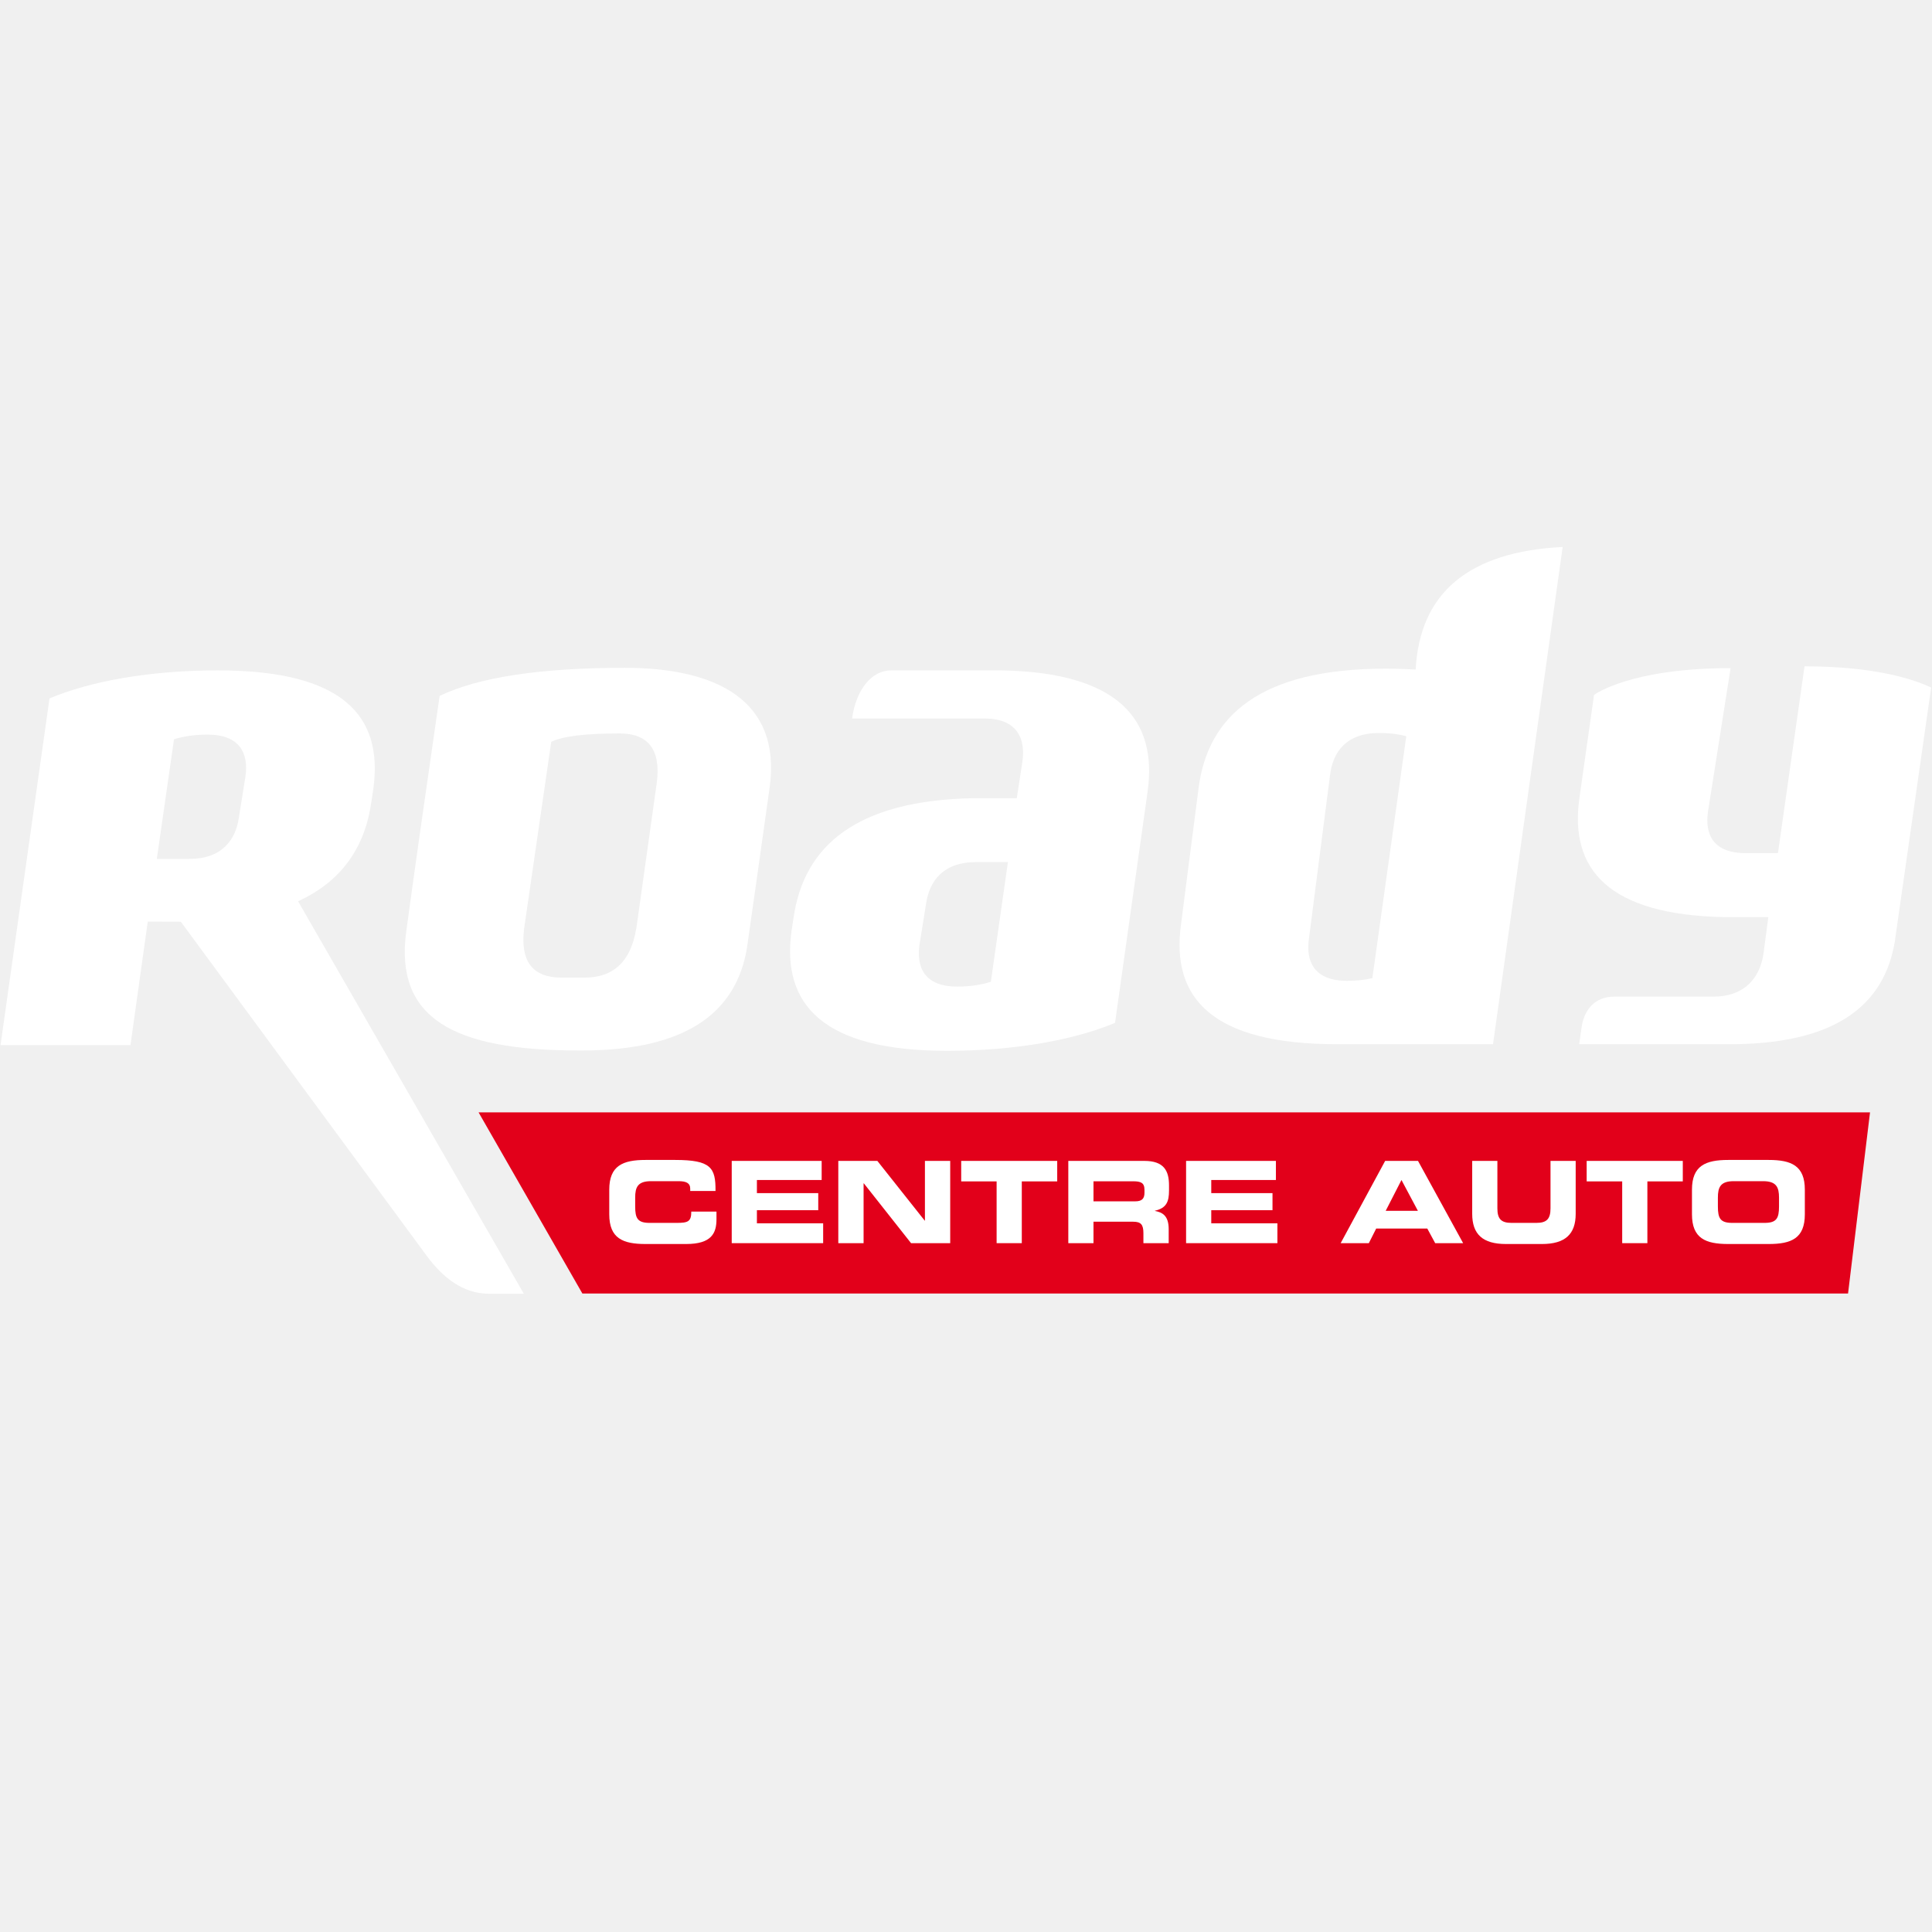
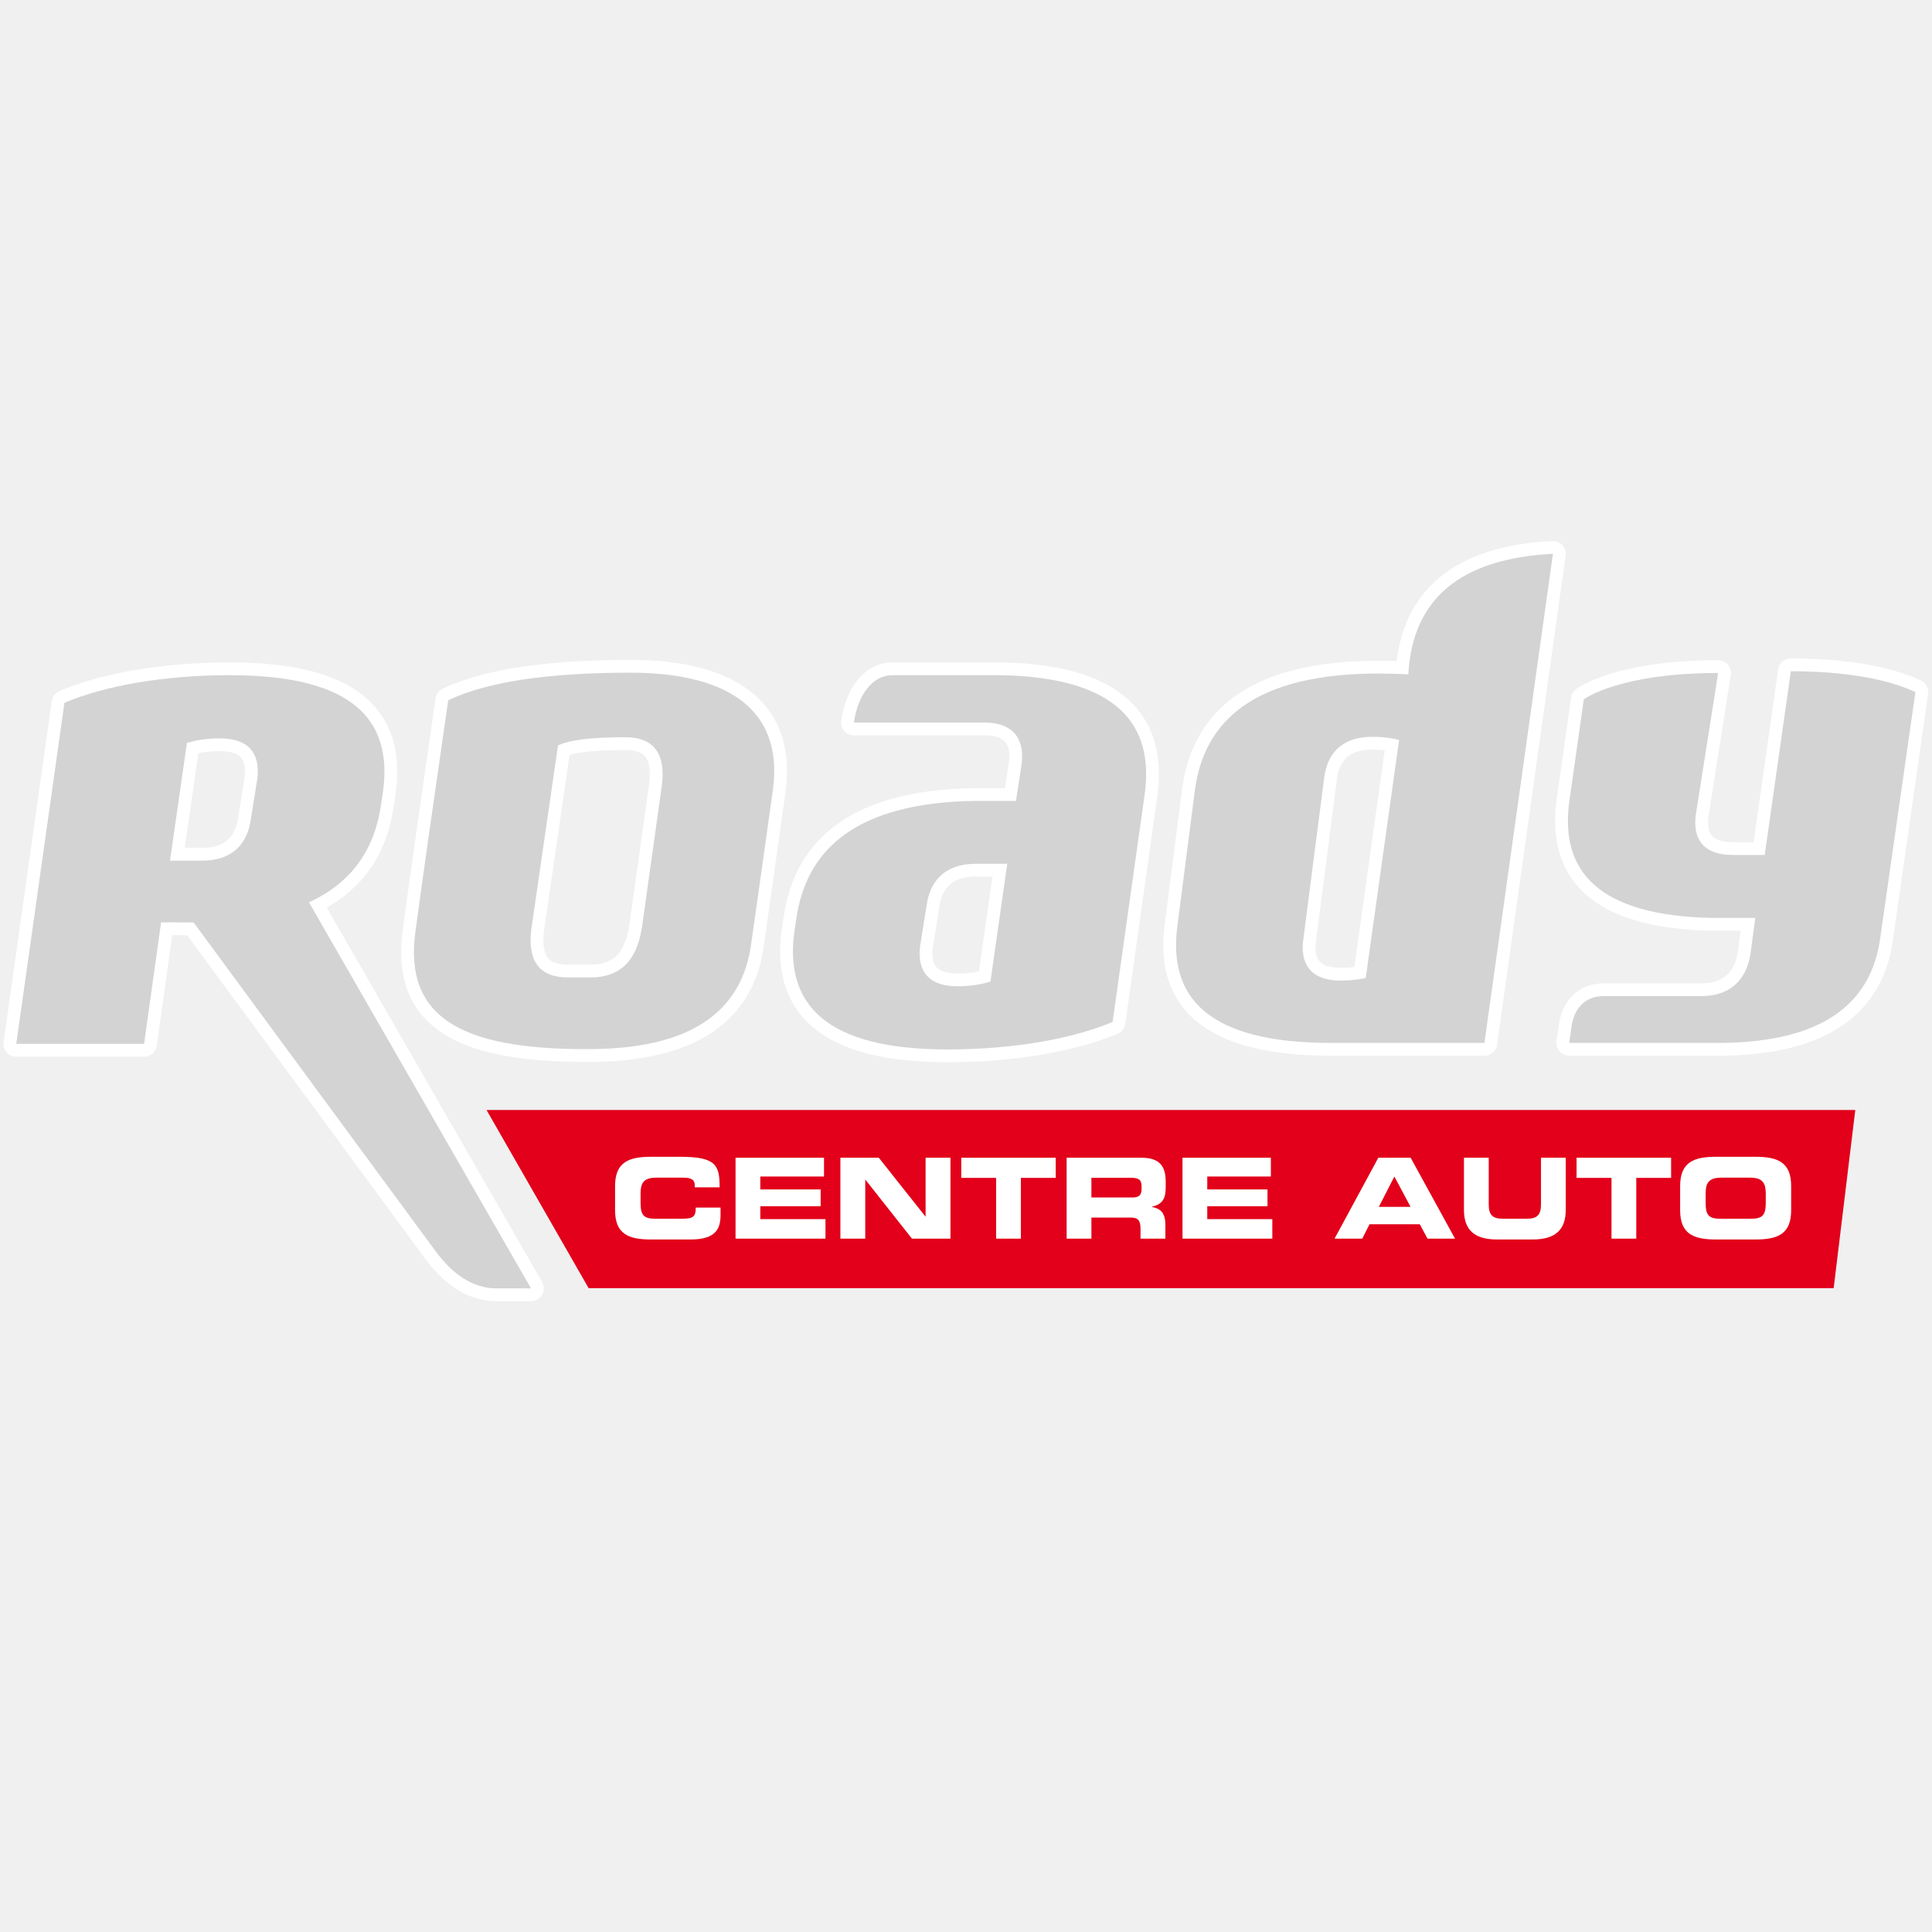
- <svg xmlns="http://www.w3.org/2000/svg" version="1.2" viewBox="0 0 1811 1811" width="1811" height="1811" id="svg15">
-   <defs id="defs15" />
+ <svg xmlns="http://www.w3.org/2000/svg" version="1.2" viewBox="-15 -15 1841 1841" width="1811" height="1811" id="svg15">
+   <defs>
+     <style>
+       /* brand grey, lighter on dark and darker on light backgrounds,
+          with a thin white outline */
+       .s2 { fill: #d3d3d3; stroke: #ffffff; stroke-width: 24.38px; stroke-linejoin: round; paint-order: stroke }
+ 
+       @media (prefers-color-scheme: light) {
+       .s2 { fill: #434343 }
+       }
+ </style>
+      id="defs15"
+   </defs>
  <style id="style1">
		.s0 { fill: #e2001a }
		.s1 { fill: #ffffff }
- 		.s2 { fill: #1a171a }
	</style>
  <g id="logo Raody Quadri">
    <g id="g15">
      <g id="g9" transform="translate(0,512)">
        <path id="&lt;Path&gt;" class="s0" d="m 1752.9,530.7 -20.6,169.8 H 545.9 L 448.6,530.7 Z" />
        <g id="&lt;Group&gt;">
          <path id="&lt;Compound Path&gt;" class="s1" d="m 571.1,603.2 c 0,-22.5 12.7,-27.9 34,-27.9 h 27.8 c 33.6,0 38,7.3 37.8,29.1 H 647 v -2.1 c 0,-5.5 -4,-7.1 -11,-7.1 h -25.8 c -12.5,0 -14.8,5.8 -14.8,15.4 v 8.3 c 0,11.2 2.3,15.4 13.6,15.4 h 25.2 c 10.6,0 13.8,-1.1 13.8,-10.6 h 23.6 v 7.2 c 0,13 -4.6,23.2 -28.4,23.2 h -38.1 c -21.3,0 -34,-5.3 -34,-27.9 z" />
          <path id="path1" class="s1" d="m 685.9,576.2 h 84.3 v 17.9 h -60.7 v 12.3 H 767 v 16 h -57.5 v 12.3 h 62.1 v 18.6 h -85.7 z" />
          <path id="path2" class="s1" d="m 785.8,576.2 h 36.6 l 44.4,56 h 0.2 v -56 h 23.7 v 77.1 H 854 l -44.3,-56.1 h -0.2 v 56.1 h -23.7 z" />
          <path id="path3" class="s1" d="m 901,576.2 h 90 v 19.2 h -33.2 v 57.9 H 934.2 V 595.4 H 901 Z" />
          <path id="path4" fill-rule="evenodd" class="s1" d="m 1001.4,576.2 h 71.3 c 18.2,0 23.1,9.1 23.1,22.9 v 4.9 c 0,10.3 -2.3,16.4 -13.2,18.9 v 0.2 c 7,1.3 12.9,4.4 12.9,17.1 v 13.1 h -23.7 V 644 c 0,-8.1 -2.3,-10.8 -9.6,-10.8 H 1025 v 20.1 h -23.6 z m 23.6,37.9 h 39.1 c 6.4,0 8.7,-2.6 8.7,-8.1 v -2.6 c 0,-6.8 -3.4,-8.1 -10.9,-8.1 H 1025 Z" />
          <path id="path5" class="s1" d="m 1111.8,576.2 h 84.2 v 17.9 h -60.6 v 12.3 h 57.4 v 16 h -57.4 v 12.3 h 62 v 18.6 h -85.6 z" />
          <path id="path6" fill-rule="evenodd" class="s1" d="m 1298.4,576.2 h 30.8 l 42.3,77.1 h -26.2 l -7.4,-13.7 H 1290 l -6.9,13.7 h -26.4 z m 0.5,46.8 h 30.2 l -15.4,-28.9 z" />
          <path id="path7" class="s1" d="m 1380,576.2 h 23.6 v 44.5 c 0,9.8 3.5,13.6 13.2,13.6 h 23.4 c 9.7,0 13.2,-3.8 13.2,-13.6 v -44.5 h 23.6 v 49.6 c 0,19.1 -9.9,28.3 -31.6,28.3 h -33.8 c -21.8,0 -31.6,-9.2 -31.6,-28.3 z" />
          <path id="path8" class="s1" d="m 1487.3,576.2 h 90.1 v 19.2 h -33.2 v 57.9 h -23.6 v -57.9 h -33.3 z" />
          <path id="path9" fill-rule="evenodd" class="s1" d="m 1586,603.2 c 0,-22.5 12.7,-27.9 34,-27.9 h 37.9 c 21.3,0 33.9,5.4 33.9,27.9 v 23 c 0,22.6 -12.6,27.9 -33.9,27.9 H 1620 c -21.3,0 -34,-5.3 -34,-27.9 z m 24.3,15.7 c 0,11.2 2.3,15.4 13.5,15.4 h 30.2 c 11.2,0 13.6,-4.2 13.6,-15.4 v -8.3 c 0,-9.6 -2.4,-15.4 -14.9,-15.4 h -27.6 c -12.5,0 -14.8,5.8 -14.8,15.4 z" />
        </g>
      </g>
      <g id="g14">
-         <path id="path10" fill-rule="evenodd" class="s2" d="m 1464.8,512.7 -65.3,466.1 q -135,0 -146.3,0 c -116.6,0 -155.6,-42.8 -146.2,-112 l 16.4,-127.2 c 8.5,-69.2 58.7,-112.8 175.3,-112.8 10,0 19.1,0.3 28.3,0.8 q 5.8,-108.1 137.8,-114.9 z m -146.6,177.4 c -6.6,-1.8 -14.8,-3 -25.6,-3 -30.7,0 -43.2,17.9 -45.8,39.1 l -19.9,154.1 c -2.9,21.1 5.1,39.1 35.7,39.1 9.6,0 17.2,-1 23.8,-2.5 z" style="fill:#ffffff;fill-opacity:1" />
-         <path id="path11" fill-rule="evenodd" class="s2" d="m 348,752.3 c -6,41.5 -27.2,73.5 -68.6,92.5 L 491,1212.7 h -32.6 c -24.4,0 -43.5,-15.2 -58.6,-35.8 L 169.5,864 l -31,-0.1 -16.2,115.8 H 0.5 l 45.9,-325 c 38.1,-16.1 93.8,-26.3 157.8,-26.3 116.7,0 155.4,42.1 145.7,111.4 z M 194.5,688.6 c -13.4,0 -23.3,1.9 -31.4,4.4 L 147,805.1 h 30 c 30.9,0.2 43.8,-17.6 46.9,-38.6 l 6.2,-38.8 c 2.9,-21.2 -4.8,-39.1 -35.6,-39.1 z" style="fill:#ffffff;fill-opacity:1" />
-         <g id="g12" style="fill:#ffffff;fill-opacity:1" transform="translate(0,512)">
-           <path id="path12" fill-rule="evenodd" class="s2" d="m 939,116.4 c 109.9,2.1 146.2,46.4 136.7,113.9 l -30.5,216.5 C 1007,462.8 951.7,473 887.6,473 771.2,473 732.4,429.5 742,360.4 l 1.9,-12.5 C 753.7,281 802.5,238.2 912.6,236.2 h 40.5 l 5.3,-34.4 c 3,-21.2 -4.8,-40.3 -35.5,-40.3 H 798.7 c 3.8,-27.2 18.4,-45.1 36.5,-45.1 z m 5.8,179.7 H 915 c -30.9,0 -43.8,17.7 -46.9,38.9 l -6.2,38.6 c -3,21.2 4.7,39.2 35.4,39.2 13.6,0 23.4,-2 31.5,-4.5 z" style="fill:#ffffff;fill-opacity:1" />
+         <path id="path10" fill-rule="evenodd" class="s2" d="m 1464.8,512.7 -65.3,466.1 q -135,0 -146.3,0 c -116.6,0 -155.6,-42.8 -146.2,-112 l 16.4,-127.2 c 8.5,-69.2 58.7,-112.8 175.3,-112.8 10,0 19.1,0.3 28.3,0.8 q 5.8,-108.1 137.8,-114.9 z m -146.6,177.4 c -6.6,-1.8 -14.8,-3 -25.6,-3 -30.7,0 -43.2,17.9 -45.8,39.1 l -19.9,154.1 c -2.9,21.1 5.1,39.1 35.7,39.1 9.6,0 17.2,-1 23.8,-2.5 z" />
+         <path id="path11" fill-rule="evenodd" class="s2" d="m 348,752.3 c -6,41.5 -27.2,73.5 -68.6,92.5 L 491,1212.7 h -32.6 c -24.4,0 -43.5,-15.2 -58.6,-35.8 L 169.5,864 l -31,-0.1 -16.2,115.8 H 0.5 l 45.9,-325 c 38.1,-16.1 93.8,-26.3 157.8,-26.3 116.7,0 155.4,42.1 145.7,111.4 z M 194.5,688.6 c -13.4,0 -23.3,1.9 -31.4,4.4 L 147,805.1 h 30 c 30.9,0.2 43.8,-17.6 46.9,-38.6 l 6.2,-38.8 c 2.9,-21.2 -4.8,-39.1 -35.6,-39.1 z" />
+         <g id="g12" transform="translate(0,512)">
+           <path id="path12" fill-rule="evenodd" class="s2" d="m 939,116.4 c 109.9,2.1 146.2,46.4 136.7,113.9 l -30.5,216.5 C 1007,462.8 951.7,473 887.6,473 771.2,473 732.4,429.5 742,360.4 l 1.9,-12.5 C 753.7,281 802.5,238.2 912.6,236.2 h 40.5 l 5.3,-34.4 c 3,-21.2 -4.8,-40.3 -35.5,-40.3 H 798.7 c 3.8,-27.2 18.4,-45.1 36.5,-45.1 z m 5.8,179.7 H 915 c -30.9,0 -43.8,17.7 -46.9,38.9 l -6.2,38.6 c -3,21.2 4.7,39.2 35.4,39.2 13.6,0 23.4,-2 31.5,-4.5 z" />
        </g>
-         <path id="path13" fill-rule="evenodd" class="s2" d="m 721.5,737.7 c -4.1,29.7 -20,141.9 -21.3,150.8 -9.8,58.8 -54.3,96.2 -154.8,96.2 q -2,0 -2.6,0 c -118.6,0 -172.9,-30.6 -162,-111.6 q 11,-81 31.3,-220.8 55,-26.3 173.7,-26.3 c 86,0 146.6,30.7 135.7,111.7 z M 547.7,916.4 q 41,0.1 48.6,-45.5 h 0.1 l 19.3,-137.5 q 5.7,-45.9 -35,-45.9 -48.2,0 -64,7.9 l -25.4,175 q -5.7,46 35,46 z" style="fill:#ffffff;fill-opacity:1" />
-         <path id="path14" class="s2" d="m 1810.2,644.5 c -8.6,60.1 -33.7,235.4 -34.1,238.3 -9.7,57.8 -53,94.8 -150.1,96 h -145.7 l 2.2,-15.5 c 2.2,-16.1 11.8,-29.1 30.9,-29.1 h 92.5 c 30.7,0 44,-19 47.1,-40.1 l 4.6,-34.4 h -40.5 C 1507.6,857.7 1471,814.9 1480.5,748 l 13.7,-96.6 c 0.9,-0.7 34.6,-25.1 128,-25.1 L 1601,760.9 c -3,21.1 4.7,38.9 35.7,38.8 h 29.9 l 24.9,-175.1 c 66.9,0 103.2,12.5 118.7,19.9 z" style="fill:#ffffff;fill-opacity:1" />
+         <path id="path13" fill-rule="evenodd" class="s2" d="m 721.5,737.7 c -4.1,29.7 -20,141.9 -21.3,150.8 -9.8,58.8 -54.3,96.2 -154.8,96.2 q -2,0 -2.6,0 c -118.6,0 -172.9,-30.6 -162,-111.6 q 11,-81 31.3,-220.8 55,-26.3 173.7,-26.3 c 86,0 146.6,30.7 135.7,111.7 z M 547.7,916.4 q 41,0.1 48.6,-45.5 h 0.1 l 19.3,-137.5 q 5.7,-45.9 -35,-45.9 -48.2,0 -64,7.9 l -25.4,175 q -5.7,46 35,46 z" />
+         <path id="path14" class="s2" d="m 1810.2,644.5 c -8.6,60.1 -33.7,235.4 -34.1,238.3 -9.7,57.8 -53,94.8 -150.1,96 h -145.7 l 2.2,-15.5 c 2.2,-16.1 11.8,-29.1 30.9,-29.1 h 92.5 c 30.7,0 44,-19 47.1,-40.1 l 4.6,-34.4 h -40.5 C 1507.6,857.7 1471,814.9 1480.5,748 l 13.7,-96.6 c 0.9,-0.7 34.6,-25.1 128,-25.1 L 1601,760.9 c -3,21.1 4.7,38.9 35.7,38.8 h 29.9 l 24.9,-175.1 c 66.9,0 103.2,12.5 118.7,19.9 z" />
      </g>
    </g>
  </g>
</svg>
